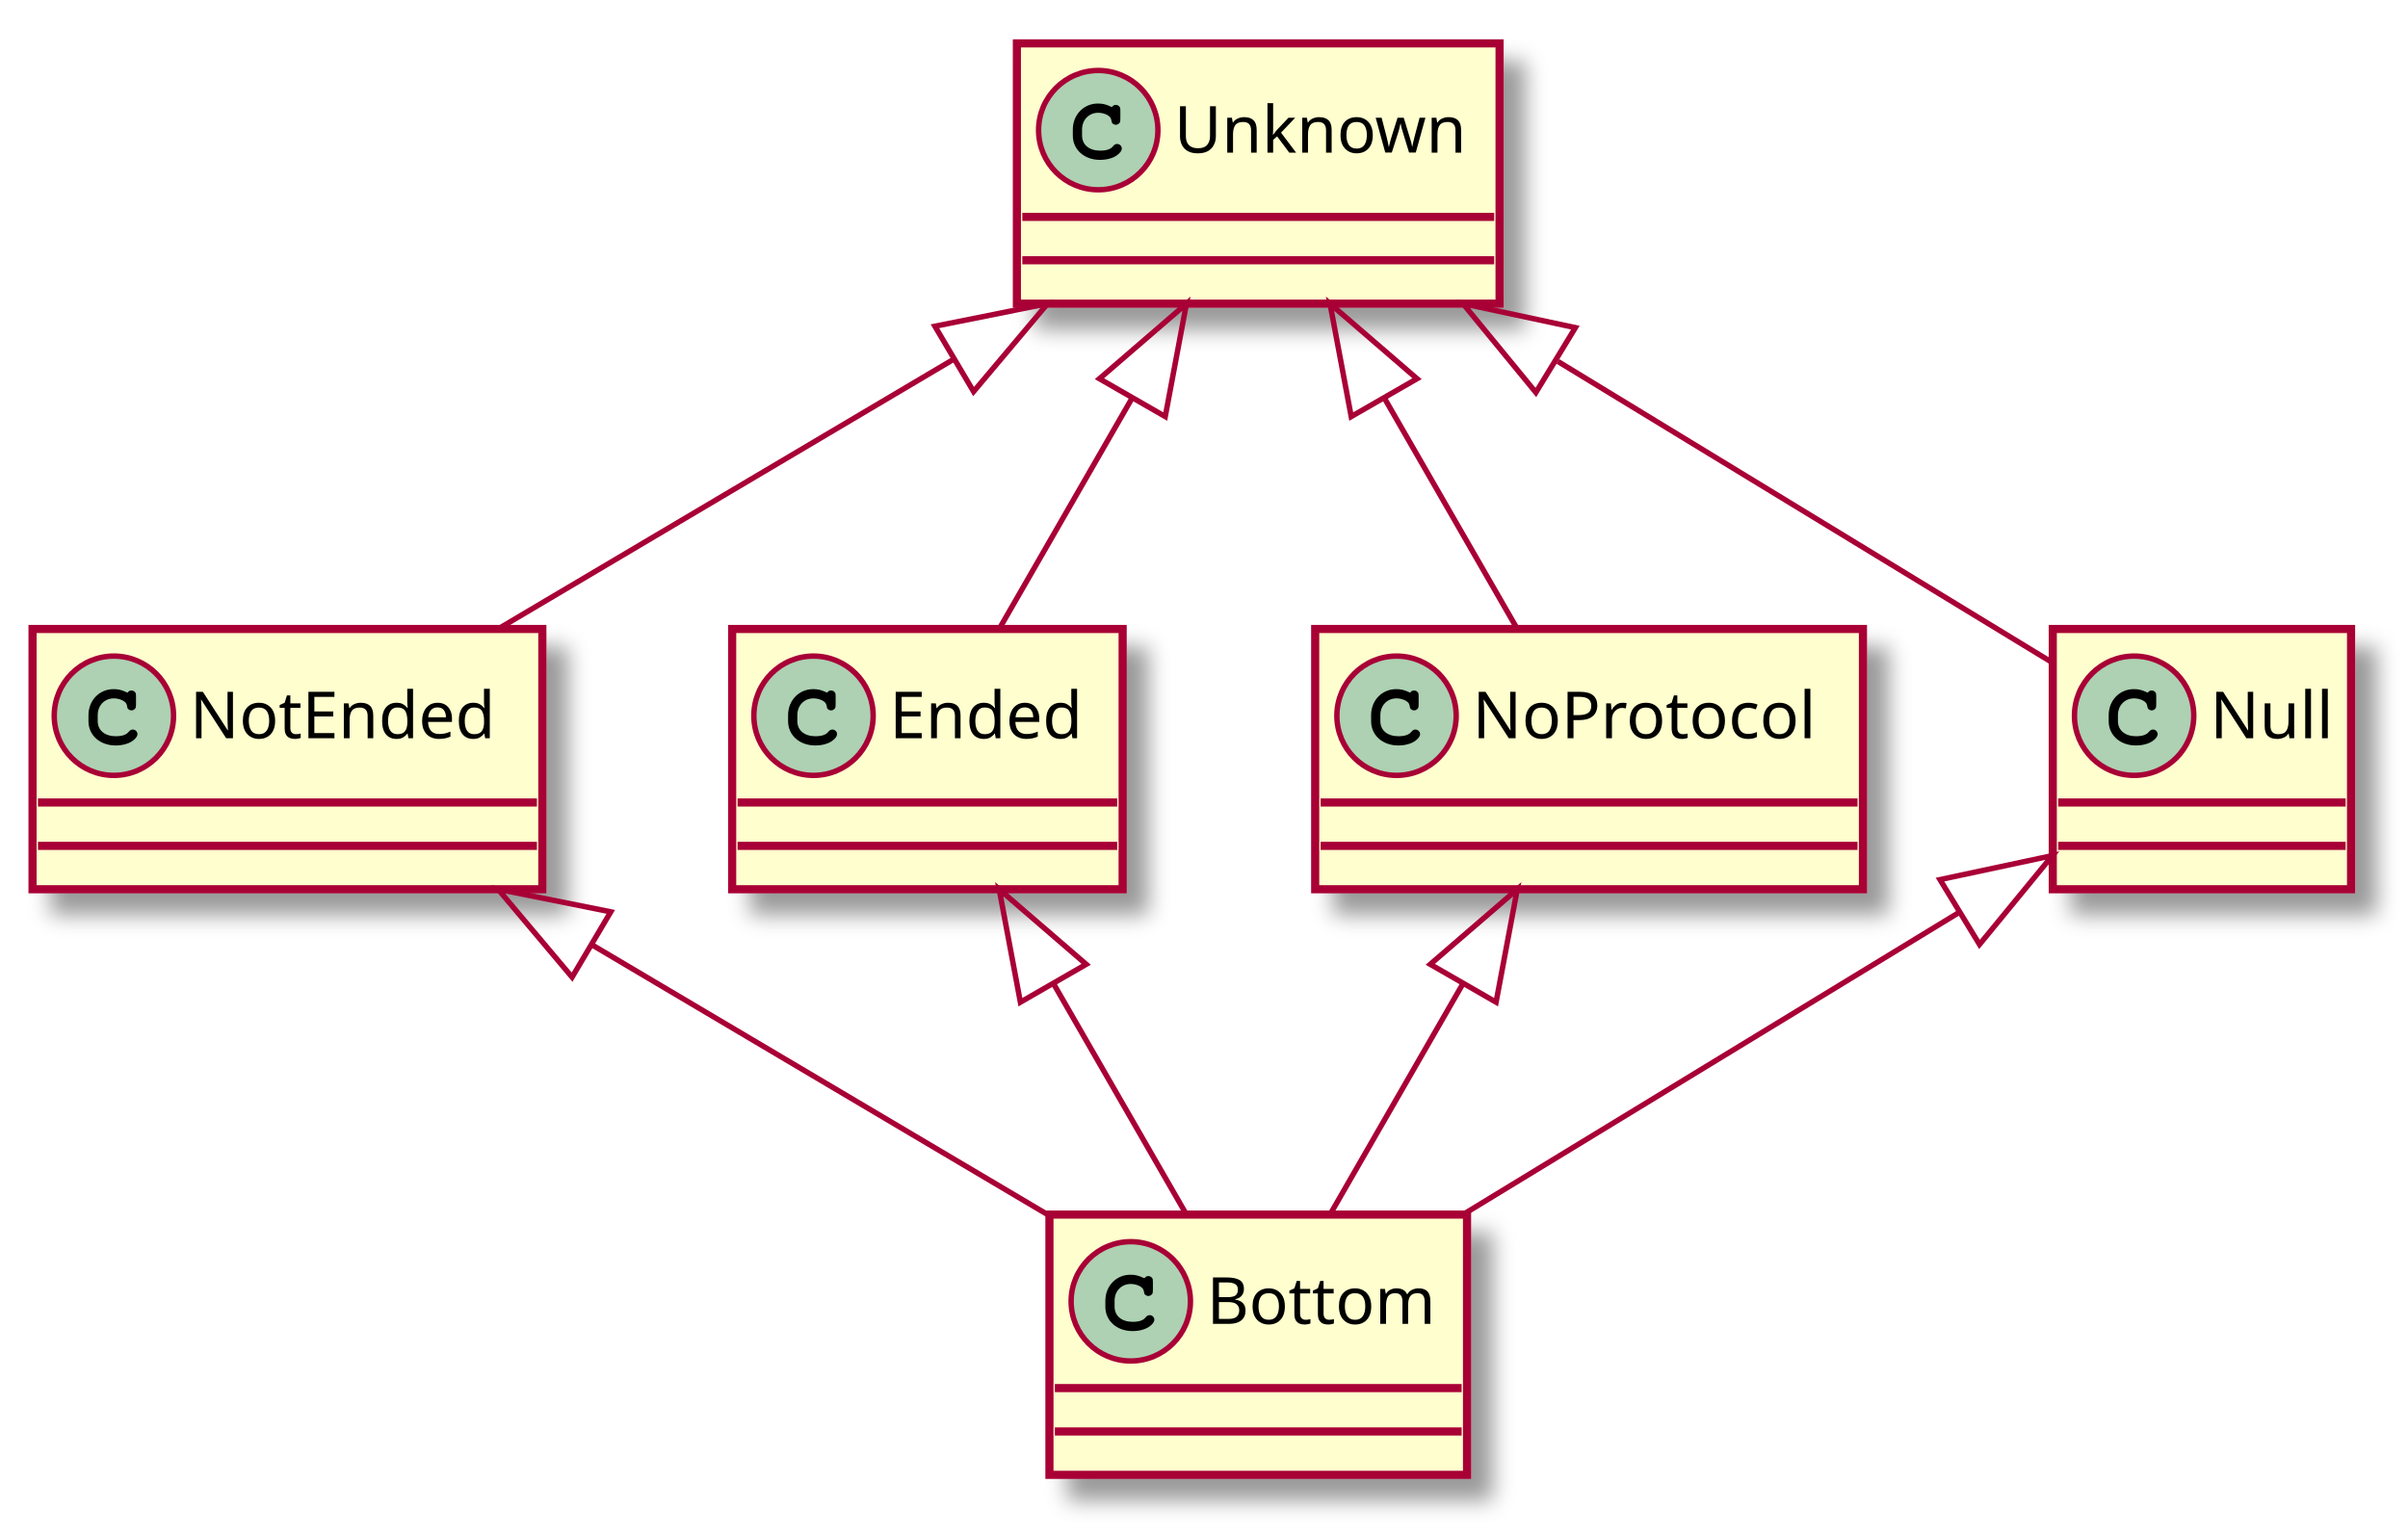
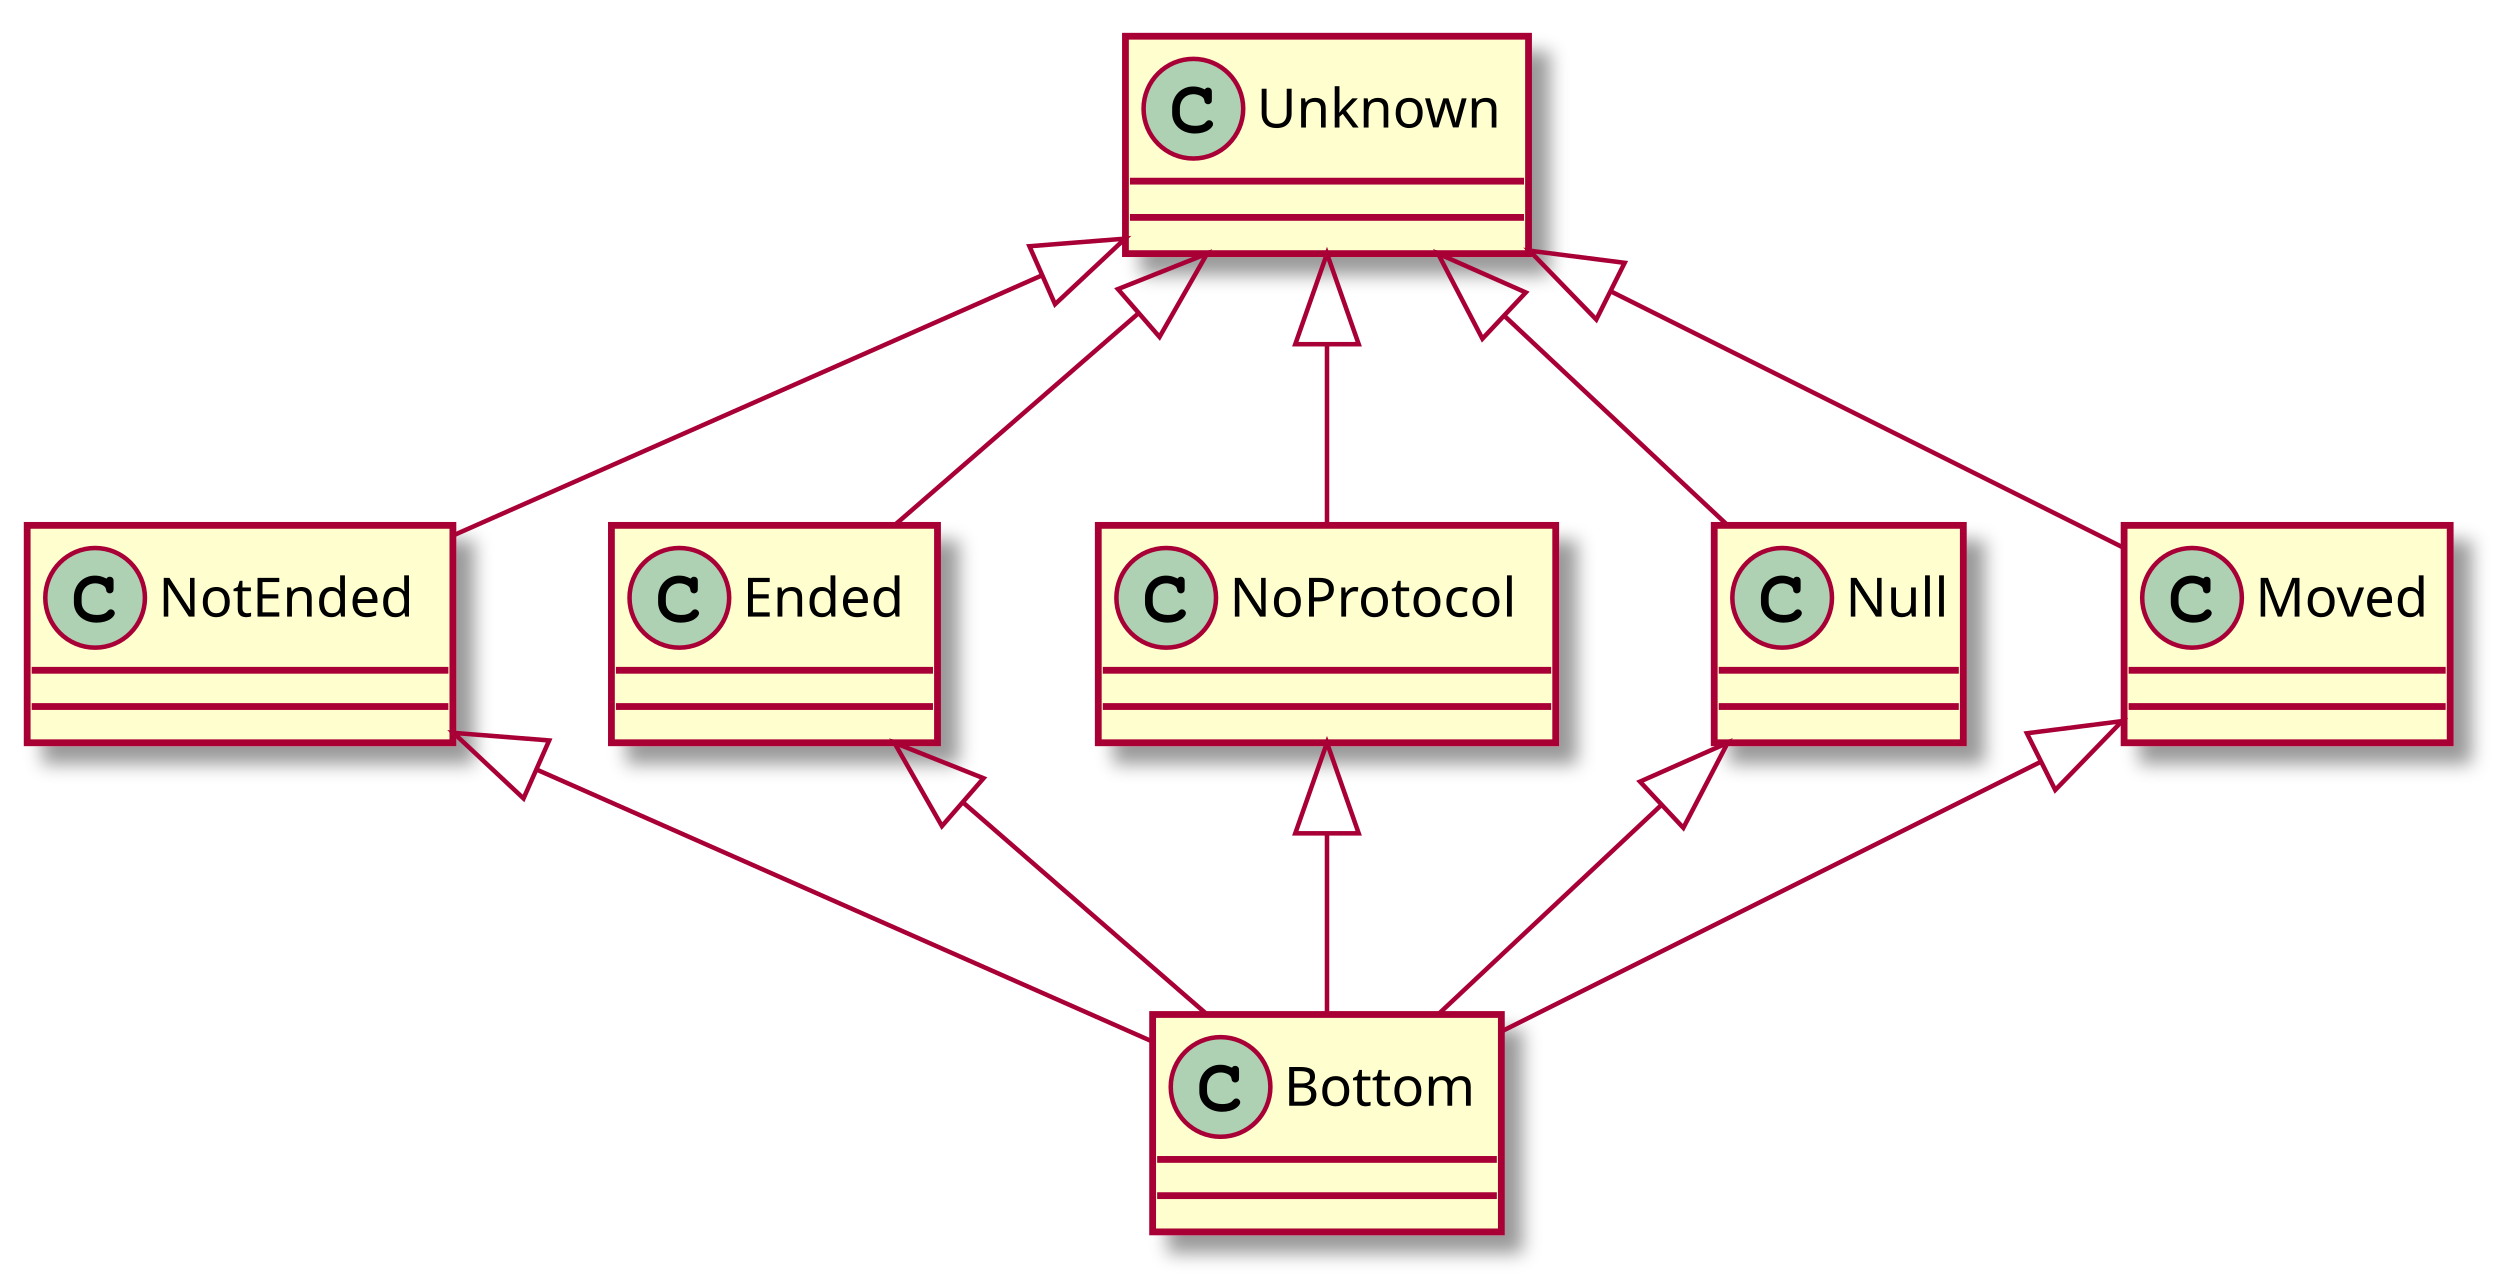
- <svg xmlns="http://www.w3.org/2000/svg" contentScriptType="application/ecmascript" contentStyleType="text/css" height="283px" preserveAspectRatio="none" style="width:444px;height:283px;" version="1.1" viewBox="0 0 444 283" width="444px" zoomAndPan="magnify">
+ <svg xmlns="http://www.w3.org/2000/svg" contentScriptType="application/ecmascript" contentStyleType="text/css" height="283px" preserveAspectRatio="none" style="width:552px;height:283px;" version="1.1" viewBox="0 0 552 283" width="552px" zoomAndPan="magnify">
  <defs>
-     <filter height="300%" id="f3v59trdlm7ea" width="300%" x="-1" y="-1">
+     <filter height="300%" id="f48kxsj412521" width="300%" x="-1" y="-1">
      <feGaussianBlur result="blurOut" stdDeviation="2.0" />
      <feColorMatrix in="blurOut" result="blurOut2" type="matrix" values="0 0 0 0 0 0 0 0 0 0 0 0 0 0 0 0 0 0 .4 0" />
      <feOffset dx="4.0" dy="4.0" in="blurOut2" result="blurOut3" />
      <feBlend in="SourceGraphic" in2="blurOut3" mode="normal" />
    </filter>
  </defs>
  <g>
-     <rect fill="#FEFECE" filter="url(#f3v59trdlm7ea)" height="48" id="Unknown" style="stroke: #A80036; stroke-width: 1.5;" width="89" x="187.5" y="8" />
-     <ellipse cx="202.5" cy="24" fill="#ADD1B2" rx="11" ry="11" style="stroke: #A80036; stroke-width: 1.0;" />
-     <path d="M204.844,19.672 L205.016,19.75 C205.234,19.438 205.438,19.344 205.734,19.344 C206.031,19.344 206.312,19.484 206.469,19.75 C206.562,19.906 206.578,20.031 206.578,20.469 L206.578,21.891 C206.578,22.312 206.547,22.5 206.438,22.656 C206.266,22.875 206,23.016 205.734,23.016 C205.516,23.016 205.281,22.906 205.141,22.766 C205,22.641 204.969,22.516 204.906,22.109 C204.812,21.703 204.641,21.484 204.156,21.203 C203.688,20.953 203.078,20.797 202.5,20.797 C200.766,20.797 199.516,22.109 199.516,23.891 L199.516,24.984 C199.516,26.688 200.812,27.781 202.859,27.781 C203.625,27.781 204.312,27.656 204.734,27.391 C204.922,27.297 204.922,27.297 205.375,26.812 C205.562,26.625 205.766,26.547 205.984,26.547 C206.453,26.547 206.844,26.938 206.844,27.391 C206.844,27.781 206.516,28.234 205.938,28.641 C205.188,29.188 204.031,29.484 202.812,29.484 C199.922,29.484 197.812,27.594 197.812,25.016 L197.812,23.891 C197.812,21.172 199.812,19.094 202.438,19.094 C203.312,19.094 203.906,19.234 204.844,19.672 Z " />
-     <text fill="#000000" font-family="sans-serif" font-size="12" lengthAdjust="spacingAndGlyphs" textLength="57" x="216.5" y="28.154">Unknown</text>
-     <line style="stroke: #A80036; stroke-width: 1.5;" x1="188.5" x2="275.5" y1="40" y2="40" />
-     <line style="stroke: #A80036; stroke-width: 1.5;" x1="188.5" x2="275.5" y1="48" y2="48" />
-     <rect fill="#FEFECE" filter="url(#f3v59trdlm7ea)" height="48" id="NotEnded" style="stroke: #A80036; stroke-width: 1.5;" width="94" x="6" y="116" />
+     <rect fill="#FEFECE" filter="url(#f48kxsj412521)" height="48" id="Unknown" style="stroke: #A80036; stroke-width: 1.5;" width="89" x="248.5" y="8" />
+     <ellipse cx="263.5" cy="24" fill="#ADD1B2" rx="11" ry="11" style="stroke: #A80036; stroke-width: 1.0;" />
+     <path d="M265.844,19.672 L266.016,19.75 C266.234,19.438 266.438,19.344 266.734,19.344 C267.031,19.344 267.312,19.484 267.469,19.75 C267.562,19.906 267.578,20.031 267.578,20.469 L267.578,21.891 C267.578,22.312 267.547,22.5 267.438,22.656 C267.266,22.875 267,23.016 266.734,23.016 C266.516,23.016 266.281,22.906 266.141,22.766 C266,22.641 265.969,22.516 265.906,22.109 C265.812,21.703 265.641,21.484 265.156,21.203 C264.688,20.953 264.078,20.797 263.5,20.797 C261.766,20.797 260.516,22.109 260.516,23.891 L260.516,24.984 C260.516,26.688 261.812,27.781 263.859,27.781 C264.625,27.781 265.312,27.656 265.734,27.391 C265.922,27.297 265.922,27.297 266.375,26.812 C266.562,26.625 266.766,26.547 266.984,26.547 C267.453,26.547 267.844,26.938 267.844,27.391 C267.844,27.781 267.516,28.234 266.938,28.641 C266.188,29.188 265.031,29.484 263.812,29.484 C260.922,29.484 258.812,27.594 258.812,25.016 L258.812,23.891 C258.812,21.172 260.812,19.094 263.438,19.094 C264.312,19.094 264.906,19.234 265.844,19.672 Z " />
+     <text fill="#000000" font-family="sans-serif" font-size="12" lengthAdjust="spacingAndGlyphs" textLength="57" x="277.5" y="28.154">Unknown</text>
+     <line style="stroke: #A80036; stroke-width: 1.5;" x1="249.5" x2="336.5" y1="40" y2="40" />
+     <line style="stroke: #A80036; stroke-width: 1.5;" x1="249.5" x2="336.5" y1="48" y2="48" />
+     <rect fill="#FEFECE" filter="url(#f48kxsj412521)" height="48" id="NotEnded" style="stroke: #A80036; stroke-width: 1.5;" width="94" x="6" y="116" />
    <ellipse cx="21" cy="132" fill="#ADD1B2" rx="11" ry="11" style="stroke: #A80036; stroke-width: 1.0;" />
    <path d="M23.344,127.672 L23.516,127.75 C23.734,127.438 23.938,127.344 24.234,127.344 C24.531,127.344 24.812,127.484 24.969,127.75 C25.062,127.906 25.078,128.031 25.078,128.469 L25.078,129.891 C25.078,130.312 25.047,130.5 24.938,130.656 C24.766,130.875 24.5,131.016 24.234,131.016 C24.016,131.016 23.781,130.906 23.641,130.766 C23.5,130.641 23.469,130.516 23.406,130.109 C23.312,129.703 23.141,129.484 22.656,129.203 C22.188,128.953 21.578,128.797 21,128.797 C19.266,128.797 18.016,130.109 18.016,131.891 L18.016,132.984 C18.016,134.688 19.312,135.781 21.359,135.781 C22.125,135.781 22.812,135.656 23.234,135.391 C23.422,135.297 23.422,135.297 23.875,134.812 C24.062,134.625 24.266,134.547 24.484,134.547 C24.953,134.547 25.344,134.938 25.344,135.391 C25.344,135.781 25.016,136.234 24.438,136.641 C23.688,137.188 22.531,137.484 21.312,137.484 C18.422,137.484 16.312,135.594 16.312,133.016 L16.312,131.891 C16.312,129.172 18.312,127.094 20.938,127.094 C21.812,127.094 22.406,127.234 23.344,127.672 Z " />
    <text fill="#000000" font-family="sans-serif" font-size="12" lengthAdjust="spacingAndGlyphs" textLength="62" x="35" y="136.154">NotEnded</text>
    <line style="stroke: #A80036; stroke-width: 1.5;" x1="7" x2="99" y1="148" y2="148" />
    <line style="stroke: #A80036; stroke-width: 1.5;" x1="7" x2="99" y1="156" y2="156" />
-     <rect fill="#FEFECE" filter="url(#f3v59trdlm7ea)" height="48" id="Ended" style="stroke: #A80036; stroke-width: 1.5;" width="72" x="135" y="116" />
+     <rect fill="#FEFECE" filter="url(#f48kxsj412521)" height="48" id="Ended" style="stroke: #A80036; stroke-width: 1.5;" width="72" x="135" y="116" />
    <ellipse cx="150" cy="132" fill="#ADD1B2" rx="11" ry="11" style="stroke: #A80036; stroke-width: 1.0;" />
    <path d="M152.344,127.672 L152.516,127.75 C152.734,127.438 152.938,127.344 153.234,127.344 C153.531,127.344 153.812,127.484 153.969,127.75 C154.062,127.906 154.078,128.031 154.078,128.469 L154.078,129.891 C154.078,130.312 154.047,130.5 153.938,130.656 C153.766,130.875 153.5,131.016 153.234,131.016 C153.016,131.016 152.781,130.906 152.641,130.766 C152.5,130.641 152.469,130.516 152.406,130.109 C152.312,129.703 152.141,129.484 151.656,129.203 C151.188,128.953 150.578,128.797 150,128.797 C148.266,128.797 147.016,130.109 147.016,131.891 L147.016,132.984 C147.016,134.688 148.312,135.781 150.359,135.781 C151.125,135.781 151.812,135.656 152.234,135.391 C152.422,135.297 152.422,135.297 152.875,134.812 C153.062,134.625 153.266,134.547 153.484,134.547 C153.953,134.547 154.344,134.938 154.344,135.391 C154.344,135.781 154.016,136.234 153.438,136.641 C152.688,137.188 151.531,137.484 150.312,137.484 C147.422,137.484 145.312,135.594 145.312,133.016 L145.312,131.891 C145.312,129.172 147.312,127.094 149.938,127.094 C150.812,127.094 151.406,127.234 152.344,127.672 Z " />
    <text fill="#000000" font-family="sans-serif" font-size="12" lengthAdjust="spacingAndGlyphs" textLength="40" x="164" y="136.154">Ended</text>
    <line style="stroke: #A80036; stroke-width: 1.5;" x1="136" x2="206" y1="148" y2="148" />
    <line style="stroke: #A80036; stroke-width: 1.5;" x1="136" x2="206" y1="156" y2="156" />
-     <rect fill="#FEFECE" filter="url(#f3v59trdlm7ea)" height="48" id="NoProtocol" style="stroke: #A80036; stroke-width: 1.5;" width="101" x="242.5" y="116" />
+     <rect fill="#FEFECE" filter="url(#f48kxsj412521)" height="48" id="NoProtocol" style="stroke: #A80036; stroke-width: 1.5;" width="101" x="242.5" y="116" />
    <ellipse cx="257.5" cy="132" fill="#ADD1B2" rx="11" ry="11" style="stroke: #A80036; stroke-width: 1.0;" />
    <path d="M259.844,127.672 L260.016,127.75 C260.234,127.438 260.438,127.344 260.734,127.344 C261.031,127.344 261.312,127.484 261.469,127.75 C261.562,127.906 261.578,128.031 261.578,128.469 L261.578,129.891 C261.578,130.312 261.547,130.5 261.438,130.656 C261.266,130.875 261,131.016 260.734,131.016 C260.516,131.016 260.281,130.906 260.141,130.766 C260,130.641 259.969,130.516 259.906,130.109 C259.812,129.703 259.641,129.484 259.156,129.203 C258.688,128.953 258.078,128.797 257.5,128.797 C255.766,128.797 254.516,130.109 254.516,131.891 L254.516,132.984 C254.516,134.688 255.812,135.781 257.859,135.781 C258.625,135.781 259.312,135.656 259.734,135.391 C259.922,135.297 259.922,135.297 260.375,134.812 C260.562,134.625 260.766,134.547 260.984,134.547 C261.453,134.547 261.844,134.938 261.844,135.391 C261.844,135.781 261.516,136.234 260.938,136.641 C260.188,137.188 259.031,137.484 257.812,137.484 C254.922,137.484 252.812,135.594 252.812,133.016 L252.812,131.891 C252.812,129.172 254.812,127.094 257.438,127.094 C258.312,127.094 258.906,127.234 259.844,127.672 Z " />
    <text fill="#000000" font-family="sans-serif" font-size="12" lengthAdjust="spacingAndGlyphs" textLength="69" x="271.5" y="136.154">NoProtocol</text>
    <line style="stroke: #A80036; stroke-width: 1.5;" x1="243.5" x2="342.5" y1="148" y2="148" />
    <line style="stroke: #A80036; stroke-width: 1.5;" x1="243.5" x2="342.5" y1="156" y2="156" />
-     <rect fill="#FEFECE" filter="url(#f3v59trdlm7ea)" height="48" id="Null" style="stroke: #A80036; stroke-width: 1.5;" width="55" x="378.5" y="116" />
+     <rect fill="#FEFECE" filter="url(#f48kxsj412521)" height="48" id="Null" style="stroke: #A80036; stroke-width: 1.5;" width="55" x="378.5" y="116" />
    <ellipse cx="393.5" cy="132" fill="#ADD1B2" rx="11" ry="11" style="stroke: #A80036; stroke-width: 1.0;" />
    <path d="M395.844,127.672 L396.016,127.75 C396.234,127.438 396.438,127.344 396.734,127.344 C397.031,127.344 397.312,127.484 397.469,127.75 C397.562,127.906 397.578,128.031 397.578,128.469 L397.578,129.891 C397.578,130.312 397.547,130.5 397.438,130.656 C397.266,130.875 397,131.016 396.734,131.016 C396.516,131.016 396.281,130.906 396.141,130.766 C396,130.641 395.969,130.516 395.906,130.109 C395.812,129.703 395.641,129.484 395.156,129.203 C394.688,128.953 394.078,128.797 393.5,128.797 C391.766,128.797 390.516,130.109 390.516,131.891 L390.516,132.984 C390.516,134.688 391.812,135.781 393.859,135.781 C394.625,135.781 395.312,135.656 395.734,135.391 C395.922,135.297 395.922,135.297 396.375,134.812 C396.562,134.625 396.766,134.547 396.984,134.547 C397.453,134.547 397.844,134.938 397.844,135.391 C397.844,135.781 397.516,136.234 396.938,136.641 C396.188,137.188 395.031,137.484 393.812,137.484 C390.922,137.484 388.812,135.594 388.812,133.016 L388.812,131.891 C388.812,129.172 390.812,127.094 393.438,127.094 C394.312,127.094 394.906,127.234 395.844,127.672 Z " />
    <text fill="#000000" font-family="sans-serif" font-size="12" lengthAdjust="spacingAndGlyphs" textLength="23" x="407.5" y="136.154">Null</text>
    <line style="stroke: #A80036; stroke-width: 1.5;" x1="379.5" x2="432.5" y1="148" y2="148" />
    <line style="stroke: #A80036; stroke-width: 1.5;" x1="379.5" x2="432.5" y1="156" y2="156" />
-     <rect fill="#FEFECE" filter="url(#f3v59trdlm7ea)" height="48" id="Bottom" style="stroke: #A80036; stroke-width: 1.5;" width="77" x="193.5" y="224" />
-     <ellipse cx="208.5" cy="240" fill="#ADD1B2" rx="11" ry="11" style="stroke: #A80036; stroke-width: 1.0;" />
-     <path d="M210.844,235.672 L211.016,235.75 C211.234,235.438 211.438,235.344 211.734,235.344 C212.031,235.344 212.312,235.484 212.469,235.75 C212.562,235.906 212.578,236.031 212.578,236.469 L212.578,237.891 C212.578,238.312 212.547,238.5 212.438,238.656 C212.266,238.875 212,239.016 211.734,239.016 C211.516,239.016 211.281,238.906 211.141,238.766 C211,238.641 210.969,238.516 210.906,238.109 C210.812,237.703 210.641,237.484 210.156,237.203 C209.688,236.953 209.078,236.797 208.5,236.797 C206.766,236.797 205.516,238.109 205.516,239.891 L205.516,240.984 C205.516,242.688 206.812,243.781 208.859,243.781 C209.625,243.781 210.312,243.656 210.734,243.391 C210.922,243.297 210.922,243.297 211.375,242.812 C211.562,242.625 211.766,242.547 211.984,242.547 C212.453,242.547 212.844,242.938 212.844,243.391 C212.844,243.781 212.516,244.234 211.938,244.641 C211.188,245.188 210.031,245.484 208.812,245.484 C205.922,245.484 203.812,243.594 203.812,241.016 L203.812,239.891 C203.812,237.172 205.812,235.094 208.438,235.094 C209.312,235.094 209.906,235.234 210.844,235.672 Z " />
-     <text fill="#000000" font-family="sans-serif" font-size="12" lengthAdjust="spacingAndGlyphs" textLength="45" x="222.5" y="244.154">Bottom</text>
-     <line style="stroke: #A80036; stroke-width: 1.5;" x1="194.5" x2="269.5" y1="256" y2="256" />
-     <line style="stroke: #A80036; stroke-width: 1.5;" x1="194.5" x2="269.5" y1="264" y2="264" />
-     <path d="M175.68,66.352 C148.493,82.451 116.549,101.368 92.073,115.862 " fill="none" id="Unknown&lt;-NotEnded" style="stroke: #A80036; stroke-width: 1.0;" />
-     <polygon fill="none" points="172.384,60.168,193.16,56,179.517,72.214,172.384,60.168" style="stroke: #A80036; stroke-width: 1.0;" />
-     <path d="M208.628,73.613 C200.437,87.848 191.518,103.345 184.421,115.678 " fill="none" id="Unknown&lt;-Ended" style="stroke: #A80036; stroke-width: 1.0;" />
-     <polygon fill="none" points="202.721,69.844,218.764,56,214.855,76.826,202.721,69.844" style="stroke: #A80036; stroke-width: 1.0;" />
-     <path d="M255.372,73.613 C263.563,87.848 272.482,103.345 279.579,115.678 " fill="none" id="Unknown&lt;-NoProtocol" style="stroke: #A80036; stroke-width: 1.0;" />
-     <polygon fill="none" points="249.145,76.826,245.236,56,261.279,69.844,249.145,76.826" style="stroke: #A80036; stroke-width: 1.0;" />
-     <path d="M287.248,66.657 C317.579,85.135 353.878,107.247 378.292,122.121 " fill="none" id="Unknown&lt;-Null" style="stroke: #A80036; stroke-width: 1.0;" />
-     <polygon fill="none" points="283.194,72.384,269.755,56,290.477,60.428,283.194,72.384" style="stroke: #A80036; stroke-width: 1.0;" />
-     <path d="M109.384,174.389 C136.671,190.548 168.739,209.538 193.235,224.044 " fill="none" id="NotEnded&lt;-Bottom" style="stroke: #A80036; stroke-width: 1.0;" />
-     <polygon fill="none" points="105.483,180.214,91.84,164,112.616,168.168,105.483,180.214" style="stroke: #A80036; stroke-width: 1.0;" />
-     <path d="M194.372,181.613 C202.563,195.848 211.482,211.345 218.579,223.678 " fill="none" id="Ended&lt;-Bottom" style="stroke: #A80036; stroke-width: 1.0;" />
-     <polygon fill="none" points="188.145,184.827,184.236,164,200.279,177.844,188.145,184.827" style="stroke: #A80036; stroke-width: 1.0;" />
-     <path d="M269.628,181.613 C261.437,195.848 252.518,211.345 245.421,223.678 " fill="none" id="NoProtocol&lt;-Bottom" style="stroke: #A80036; stroke-width: 1.0;" />
-     <polygon fill="none" points="263.721,177.844,279.764,164,275.855,184.827,263.721,177.844" style="stroke: #A80036; stroke-width: 1.0;" />
-     <path d="M361.131,168.334 C332.815,185.584 296.648,207.617 269.797,223.974 " fill="none" id="Null&lt;-Bottom" style="stroke: #A80036; stroke-width: 1.0;" />
-     <polygon fill="none" points="357.707,162.223,378.429,157.796,364.991,174.179,357.707,162.223" style="stroke: #A80036; stroke-width: 1.0;" />
+     <rect fill="#FEFECE" filter="url(#f48kxsj412521)" height="48" id="Moved" style="stroke: #A80036; stroke-width: 1.5;" width="72" x="469" y="116" />
+     <ellipse cx="484" cy="132" fill="#ADD1B2" rx="11" ry="11" style="stroke: #A80036; stroke-width: 1.0;" />
+     <path d="M486.344,127.672 L486.516,127.75 C486.734,127.438 486.938,127.344 487.234,127.344 C487.531,127.344 487.812,127.484 487.969,127.75 C488.062,127.906 488.078,128.031 488.078,128.469 L488.078,129.891 C488.078,130.312 488.047,130.5 487.938,130.656 C487.766,130.875 487.5,131.016 487.234,131.016 C487.016,131.016 486.781,130.906 486.641,130.766 C486.5,130.641 486.469,130.516 486.406,130.109 C486.312,129.703 486.141,129.484 485.656,129.203 C485.188,128.953 484.578,128.797 484,128.797 C482.266,128.797 481.016,130.109 481.016,131.891 L481.016,132.984 C481.016,134.688 482.312,135.781 484.359,135.781 C485.125,135.781 485.812,135.656 486.234,135.391 C486.422,135.297 486.422,135.297 486.875,134.812 C487.062,134.625 487.266,134.547 487.484,134.547 C487.953,134.547 488.344,134.938 488.344,135.391 C488.344,135.781 488.016,136.234 487.438,136.641 C486.688,137.188 485.531,137.484 484.312,137.484 C481.422,137.484 479.312,135.594 479.312,133.016 L479.312,131.891 C479.312,129.172 481.312,127.094 483.938,127.094 C484.812,127.094 485.406,127.234 486.344,127.672 Z " />
+     <text fill="#000000" font-family="sans-serif" font-size="12" lengthAdjust="spacingAndGlyphs" textLength="40" x="498" y="136.154">Moved</text>
+     <line style="stroke: #A80036; stroke-width: 1.5;" x1="470" x2="540" y1="148" y2="148" />
+     <line style="stroke: #A80036; stroke-width: 1.5;" x1="470" x2="540" y1="156" y2="156" />
+     <rect fill="#FEFECE" filter="url(#f48kxsj412521)" height="48" id="Bottom" style="stroke: #A80036; stroke-width: 1.5;" width="77" x="254.5" y="224" />
+     <ellipse cx="269.5" cy="240" fill="#ADD1B2" rx="11" ry="11" style="stroke: #A80036; stroke-width: 1.0;" />
+     <path d="M271.844,235.672 L272.016,235.75 C272.234,235.438 272.438,235.344 272.734,235.344 C273.031,235.344 273.312,235.484 273.469,235.75 C273.562,235.906 273.578,236.031 273.578,236.469 L273.578,237.891 C273.578,238.312 273.547,238.5 273.438,238.656 C273.266,238.875 273,239.016 272.734,239.016 C272.516,239.016 272.281,238.906 272.141,238.766 C272,238.641 271.969,238.516 271.906,238.109 C271.812,237.703 271.641,237.484 271.156,237.203 C270.688,236.953 270.078,236.797 269.5,236.797 C267.766,236.797 266.516,238.109 266.516,239.891 L266.516,240.984 C266.516,242.688 267.812,243.781 269.859,243.781 C270.625,243.781 271.312,243.656 271.734,243.391 C271.922,243.297 271.922,243.297 272.375,242.812 C272.562,242.625 272.766,242.547 272.984,242.547 C273.453,242.547 273.844,242.938 273.844,243.391 C273.844,243.781 273.516,244.234 272.938,244.641 C272.188,245.188 271.031,245.484 269.812,245.484 C266.922,245.484 264.812,243.594 264.812,241.016 L264.812,239.891 C264.812,237.172 266.812,235.094 269.438,235.094 C270.312,235.094 270.906,235.234 271.844,235.672 Z " />
+     <text fill="#000000" font-family="sans-serif" font-size="12" lengthAdjust="spacingAndGlyphs" textLength="45" x="283.5" y="244.154">Bottom</text>
+     <line style="stroke: #A80036; stroke-width: 1.5;" x1="255.5" x2="330.5" y1="256" y2="256" />
+     <line style="stroke: #A80036; stroke-width: 1.5;" x1="255.5" x2="330.5" y1="264" y2="264" />
+     <path d="M230.062,60.798 C189.397,78.758 137.337,101.751 100.214,118.147 " fill="none" id="Unknown&lt;-NotEnded" style="stroke: #A80036; stroke-width: 1.0;" />
+     <polygon fill="none" points="227.297,54.366,248.42,52.689,232.953,67.173,227.297,54.366" style="stroke: #A80036; stroke-width: 1.0;" />
+     <path d="M251.177,69.338 C233.518,84.681 213.472,102.098 197.842,115.678 " fill="none" id="Unknown&lt;-Ended" style="stroke: #A80036; stroke-width: 1.0;" />
+     <polygon fill="none" points="246.839,63.834,266.528,56,256.021,74.402,246.839,63.834" style="stroke: #A80036; stroke-width: 1.0;" />
+     <path d="M293,76.024 C293,89.579 293,104.038 293,115.678 " fill="none" id="Unknown&lt;-NoProtocol" style="stroke: #A80036; stroke-width: 1.0;" />
+     <polygon fill="none" points="286,76,293,56,300,76,286,76" style="stroke: #A80036; stroke-width: 1.0;" />
+     <path d="M332.239,69.809 C348.473,85.036 366.809,102.237 381.138,115.678 " fill="none" id="Unknown&lt;-Null" style="stroke: #A80036; stroke-width: 1.0;" />
+     <polygon fill="none" points="327.317,74.789,317.519,56,336.895,64.578,327.317,74.789" style="stroke: #A80036; stroke-width: 1.0;" />
+     <path d="M355.808,64.404 C392.64,82.82 437.865,105.433 468.805,120.902 " fill="none" id="Unknown&lt;-Moved" style="stroke: #A80036; stroke-width: 1.0;" />
+     <polygon fill="none" points="352.459,70.556,337.701,55.35,358.72,58.034,352.459,70.556" style="stroke: #A80036; stroke-width: 1.0;" />
+     <path d="M118.55,169.951 C162.061,189.169 217.695,213.74 254.291,229.904 " fill="none" id="NotEnded&lt;-Bottom" style="stroke: #A80036; stroke-width: 1.0;" />
+     <polygon fill="none" points="115.597,176.299,100.13,161.816,121.253,163.493,115.597,176.299" style="stroke: #A80036; stroke-width: 1.0;" />
+     <path d="M212.823,177.338 C230.482,192.681 250.528,210.098 266.158,223.678 " fill="none" id="Ended&lt;-Bottom" style="stroke: #A80036; stroke-width: 1.0;" />
+     <polygon fill="none" points="207.979,182.402,197.472,164,217.161,171.834,207.979,182.402" style="stroke: #A80036; stroke-width: 1.0;" />
+     <path d="M293,184.024 C293,197.579 293,212.038 293,223.678 " fill="none" id="NoProtocol&lt;-Bottom" style="stroke: #A80036; stroke-width: 1.0;" />
+     <polygon fill="none" points="286,184,293,164,300,184,286,184" style="stroke: #A80036; stroke-width: 1.0;" />
+     <path d="M366.761,177.809 C350.527,193.036 332.191,210.237 317.862,223.678 " fill="none" id="Null&lt;-Bottom" style="stroke: #A80036; stroke-width: 1.0;" />
+     <polygon fill="none" points="362.105,172.578,381.481,164,371.683,182.789,362.105,172.578" style="stroke: #A80036; stroke-width: 1.0;" />
+     <path d="M450.553,168.224 C413.414,186.793 365.115,210.942 331.836,227.582 " fill="none" id="Moved&lt;-Bottom" style="stroke: #A80036; stroke-width: 1.0;" />
+     <polygon fill="none" points="447.537,161.905,468.556,159.222,453.798,174.427,447.537,161.905" style="stroke: #A80036; stroke-width: 1.0;" />
  </g>
</svg>
